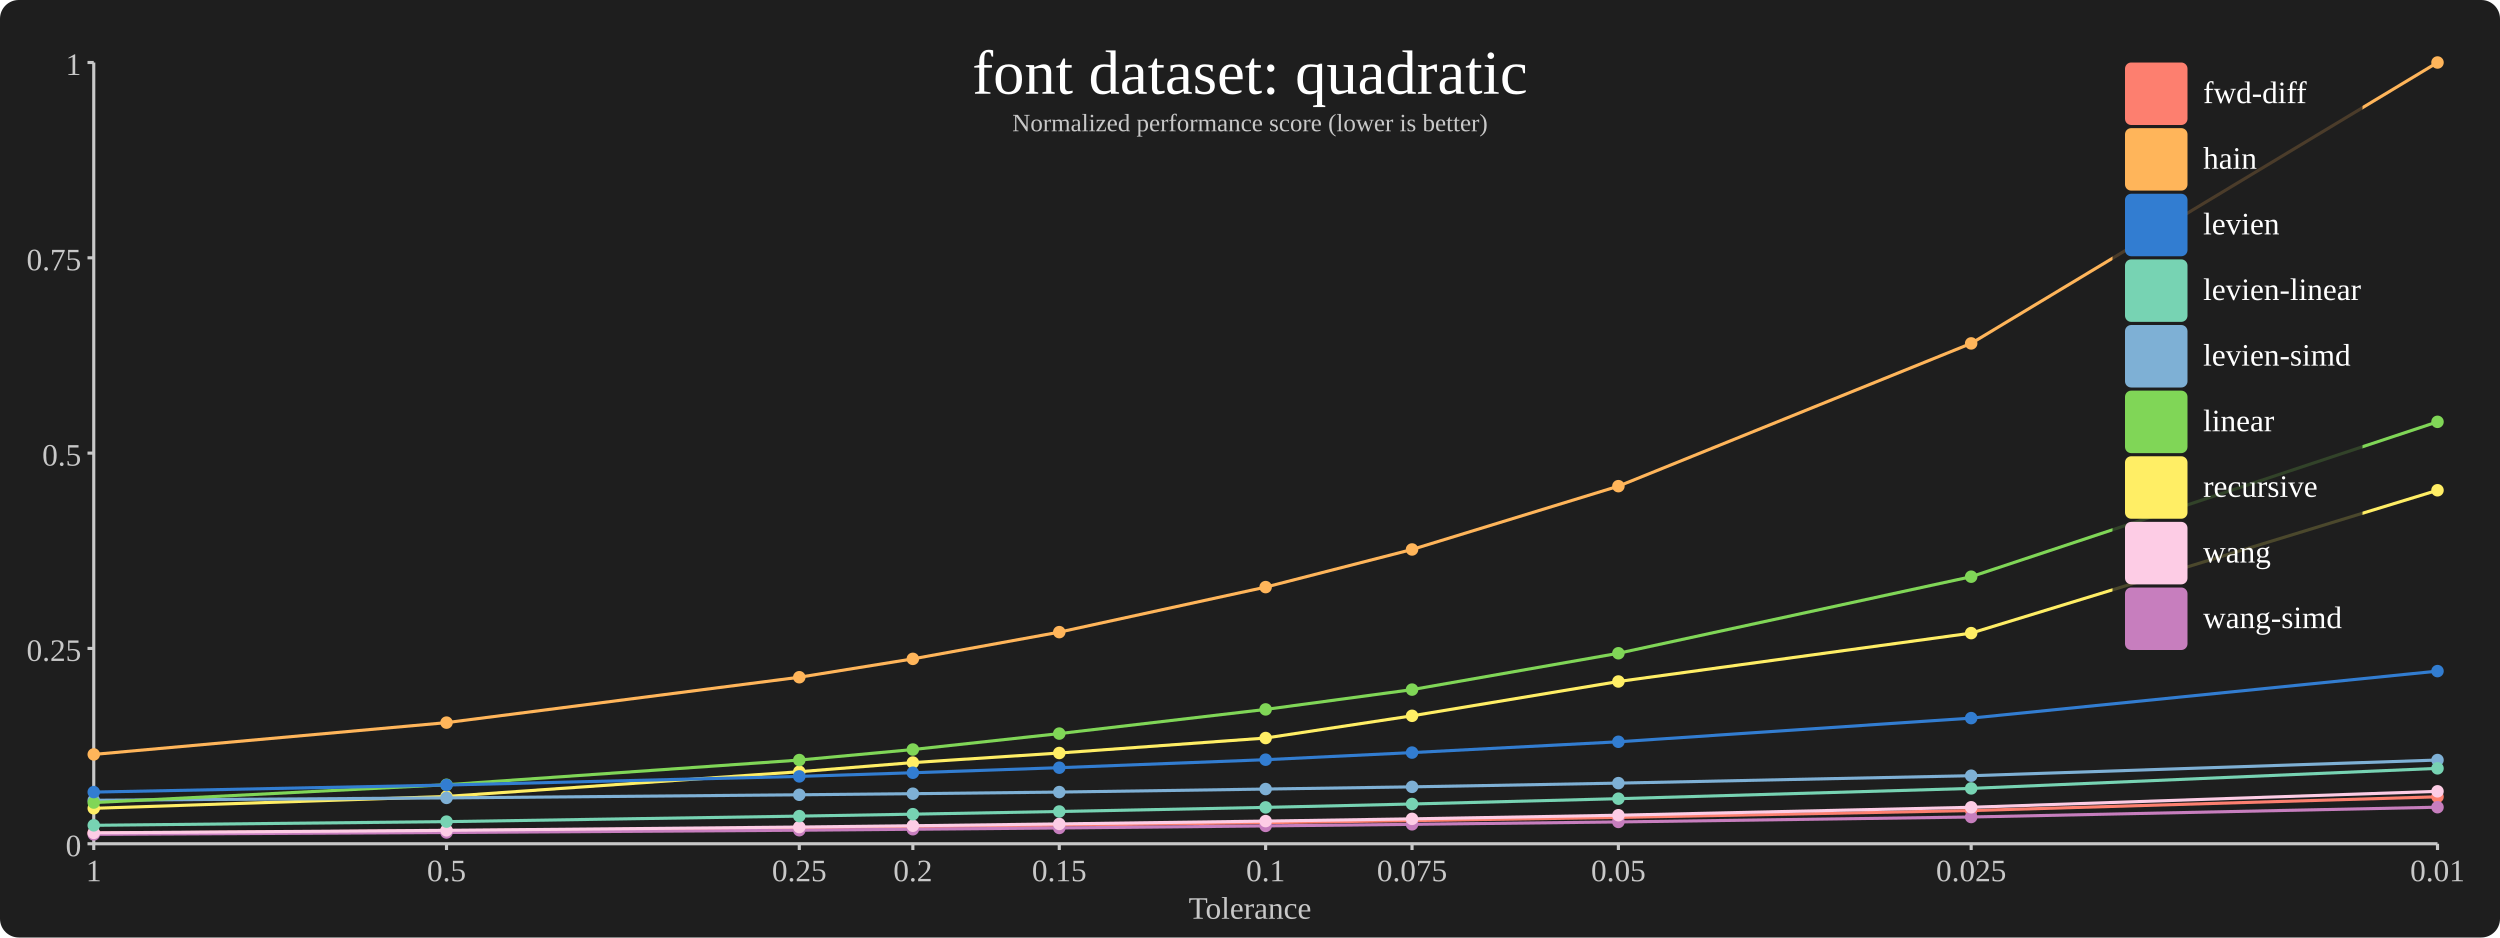
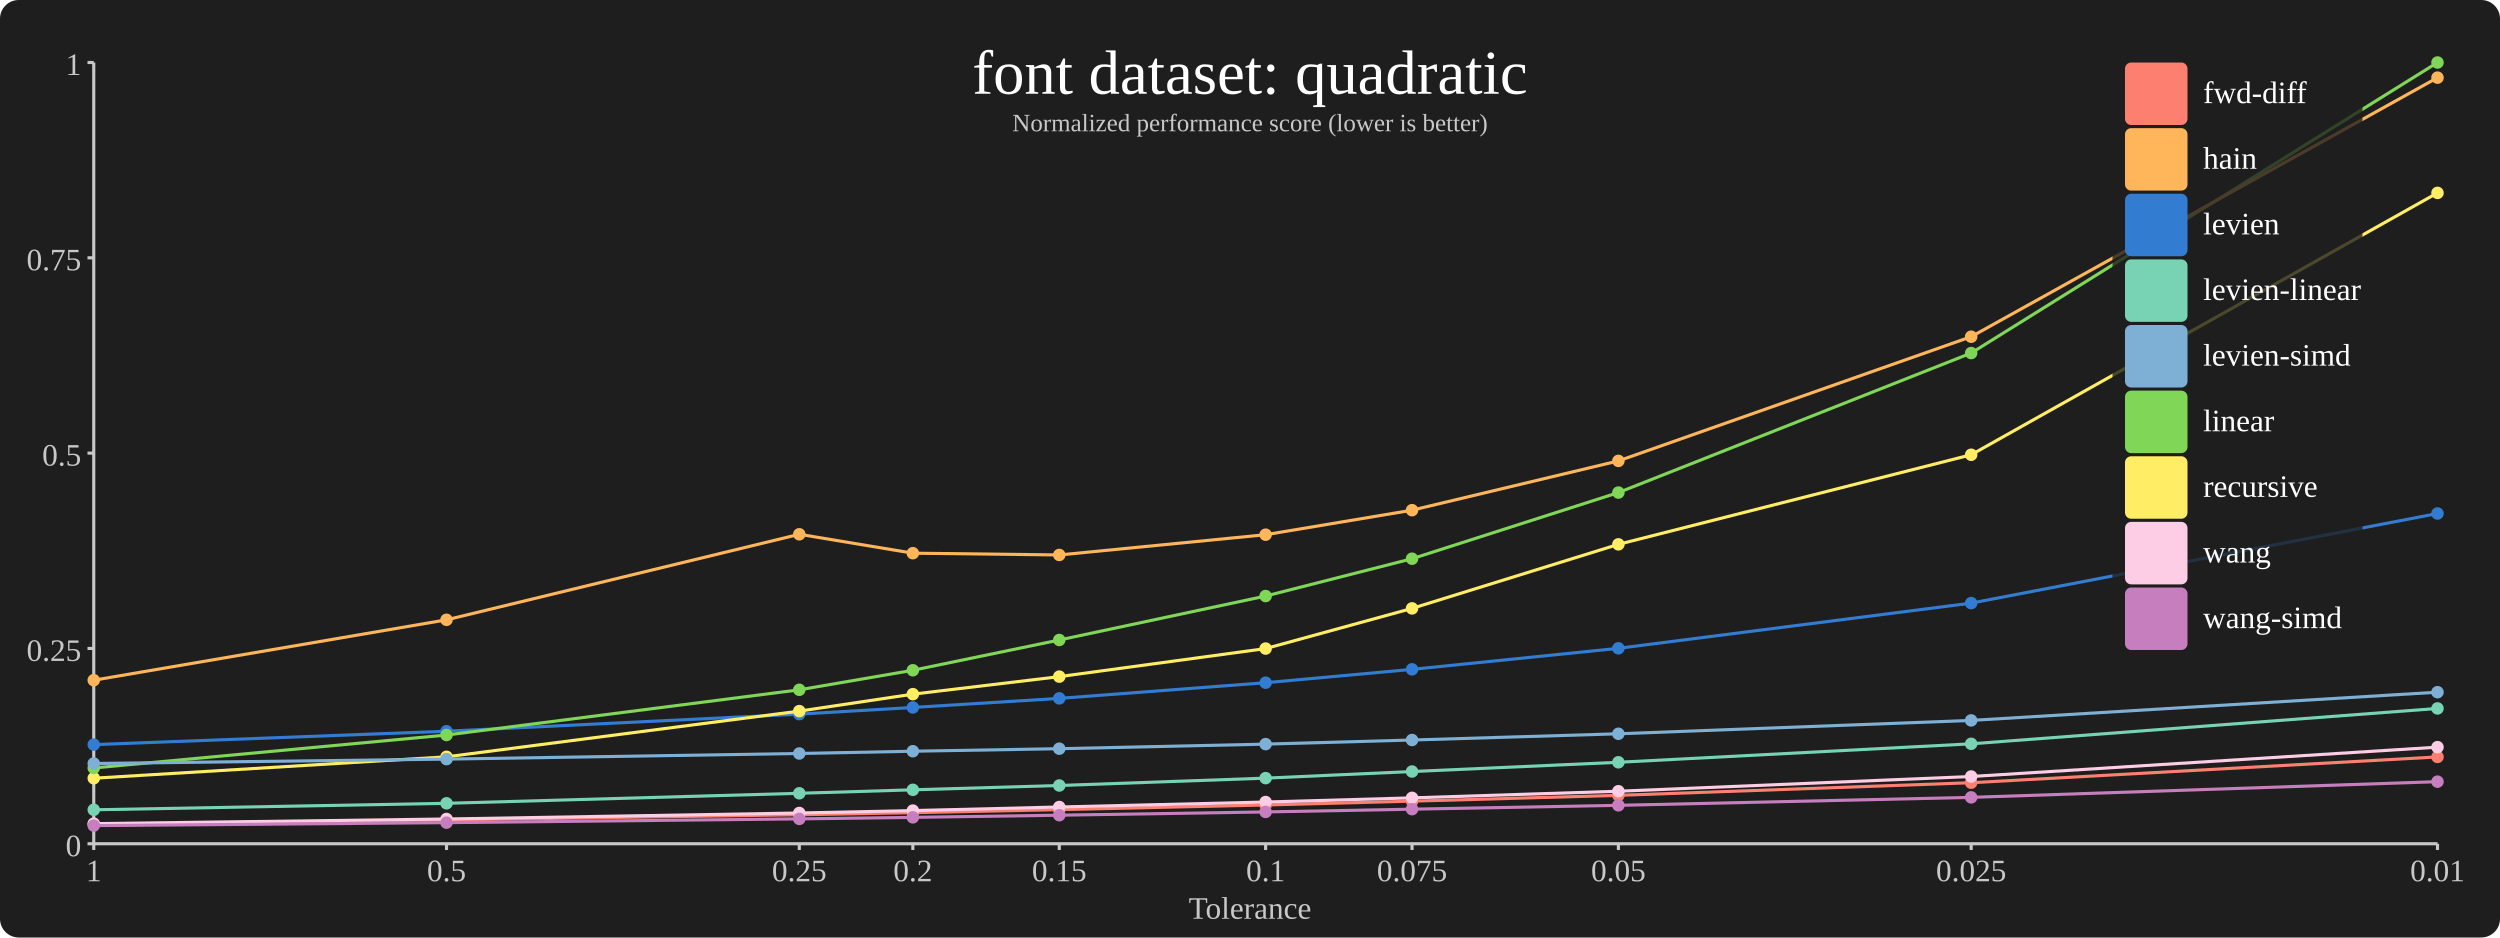
<svg xmlns="http://www.w3.org/2000/svg" viewBox="0 0 800 300">
  <rect x="0" y="0" width="800" height="300" ry="6" style="fill:rgb(30,30,30);stroke:none;fill-opacity:1;stroke-opacity:1;" />
  <path d="M 30 20 L 30 270" style="stroke:rgb(200,200,200);stroke-width:1" />
  <path d="M 30 270 L 780 270" style="stroke:rgb(200,200,200);stroke-width:1" />
  <path d="M 780 270 L 780 272" style="stroke:rgb(200,200,200);stroke-width:1" />
  <text x="780" y="282" style="font-size:10px;fill:rgb(200,200,200);text-anchor:middle;text-align:center;"> 0.01 </text>
  <path d="M 630.772 270 L 630.772 272" style="stroke:rgb(200,200,200);stroke-width:1" />
  <text x="630.772" y="282" style="font-size:10px;fill:rgb(200,200,200);text-anchor:middle;text-align:center;"> 0.025 </text>
  <path d="M 517.886 270 L 517.886 272" style="stroke:rgb(200,200,200);stroke-width:1" />
  <text x="517.886" y="282" style="font-size:10px;fill:rgb(200,200,200);text-anchor:middle;text-align:center;"> 0.05 </text>
  <path d="M 451.852 270 L 451.852 272" style="stroke:rgb(200,200,200);stroke-width:1" />
  <text x="451.852" y="282" style="font-size:10px;fill:rgb(200,200,200);text-anchor:middle;text-align:center;"> 0.075 </text>
  <path d="M 405 270 L 405 272" style="stroke:rgb(200,200,200);stroke-width:1" />
  <text x="405" y="282" style="font-size:10px;fill:rgb(200,200,200);text-anchor:middle;text-align:center;"> 0.1 </text>
  <path d="M 338.966 270 L 338.966 272" style="stroke:rgb(200,200,200);stroke-width:1" />
  <text x="338.966" y="282" style="font-size:10px;fill:rgb(200,200,200);text-anchor:middle;text-align:center;"> 0.15 </text>
  <path d="M 292.114 270 L 292.114 272" style="stroke:rgb(200,200,200);stroke-width:1" />
  <text x="292.114" y="282" style="font-size:10px;fill:rgb(200,200,200);text-anchor:middle;text-align:center;"> 0.2 </text>
  <path d="M 255.773 270 L 255.773 272" style="stroke:rgb(200,200,200);stroke-width:1" />
  <text x="255.773" y="282" style="font-size:10px;fill:rgb(200,200,200);text-anchor:middle;text-align:center;"> 0.25 </text>
  <path d="M 142.886 270 L 142.886 272" style="stroke:rgb(200,200,200);stroke-width:1" />
  <text x="142.886" y="282" style="font-size:10px;fill:rgb(200,200,200);text-anchor:middle;text-align:center;"> 0.5 </text>
  <path d="M 30 270 L 30 272" style="stroke:rgb(200,200,200);stroke-width:1" />
  <text x="30" y="282" style="font-size:10px;fill:rgb(200,200,200);text-anchor:middle;text-align:center;"> 1 </text>
  <path d="M 28 270 L 30 270" style="stroke:rgb(200,200,200);stroke-width:1" />
  <text x="26" y="274" style="font-size:10px;fill:rgb(200,200,200);text-anchor:end;text-align:right;"> 0 </text>
  <path d="M 28 207.5 L 30 207.5" style="stroke:rgb(200,200,200);stroke-width:1" />
  <text x="26" y="211.5" style="font-size:10px;fill:rgb(200,200,200);text-anchor:end;text-align:right;"> 0.25 </text>
  <path d="M 28 145 L 30 145" style="stroke:rgb(200,200,200);stroke-width:1" />
  <text x="26" y="149" style="font-size:10px;fill:rgb(200,200,200);text-anchor:end;text-align:right;"> 0.5 </text>
  <path d="M 28 82.5 L 30 82.5" style="stroke:rgb(200,200,200);stroke-width:1" />
  <text x="26" y="86.5" style="font-size:10px;fill:rgb(200,200,200);text-anchor:end;text-align:right;"> 0.75 </text>
  <path d="M 28 20 L 30 20" style="stroke:rgb(200,200,200);stroke-width:1" />
  <text x="26" y="24" style="font-size:10px;fill:rgb(200,200,200);text-anchor:end;text-align:right;"> 1 </text>
  <text x="400" y="294" style="font-size:10px;fill:rgb(200,200,200);text-anchor:middle;text-align:center;"> Tolerance </text>
-   <circle cx="780" cy="254.977" r="2" style="fill:rgb(253,127,111);stroke:none;fill-opacity:1;stroke-opacity:1;" />
-   <path d="M 780 254.977 L 630.772 259.377" style="stroke:rgb(253,127,111);stroke-width:1" />
-   <circle cx="630.772" cy="259.377" r="2" style="fill:rgb(253,127,111);stroke:none;fill-opacity:1;stroke-opacity:1;" />
-   <path d="M 630.772 259.377 L 517.886 261.572" style="stroke:rgb(253,127,111);stroke-width:1" />
-   <circle cx="517.886" cy="261.572" r="2" style="fill:rgb(253,127,111);stroke:none;fill-opacity:1;stroke-opacity:1;" />
-   <path d="M 517.886 261.572 L 451.852 262.59" style="stroke:rgb(253,127,111);stroke-width:1" />
-   <circle cx="451.852" cy="262.59" r="2" style="fill:rgb(253,127,111);stroke:none;fill-opacity:1;stroke-opacity:1;" />
-   <path d="M 451.852 262.59 L 405 263.24" style="stroke:rgb(253,127,111);stroke-width:1" />
-   <circle cx="405" cy="263.24" r="2" style="fill:rgb(253,127,111);stroke:none;fill-opacity:1;stroke-opacity:1;" />
-   <path d="M 405 263.24 L 338.966 264.072" style="stroke:rgb(253,127,111);stroke-width:1" />
-   <circle cx="338.966" cy="264.072" r="2" style="fill:rgb(253,127,111);stroke:none;fill-opacity:1;stroke-opacity:1;" />
-   <path d="M 338.966 264.072 L 292.114 264.565" style="stroke:rgb(253,127,111);stroke-width:1" />
-   <circle cx="292.114" cy="264.565" r="2" style="fill:rgb(253,127,111);stroke:none;fill-opacity:1;stroke-opacity:1;" />
-   <path d="M 292.114 264.565 L 255.773 264.933" style="stroke:rgb(253,127,111);stroke-width:1" />
-   <circle cx="255.773" cy="264.933" r="2" style="fill:rgb(253,127,111);stroke:none;fill-opacity:1;stroke-opacity:1;" />
-   <path d="M 255.773 264.933 L 142.886 265.853" style="stroke:rgb(253,127,111);stroke-width:1" />
-   <circle cx="142.886" cy="265.853" r="2" style="fill:rgb(253,127,111);stroke:none;fill-opacity:1;stroke-opacity:1;" />
-   <path d="M 142.886 265.853 L 30 266.59" style="stroke:rgb(253,127,111);stroke-width:1" />
-   <circle cx="30" cy="266.59" r="2" style="fill:rgb(253,127,111);stroke:none;fill-opacity:1;stroke-opacity:1;" />
-   <circle cx="780" cy="20" r="2" style="fill:rgb(255,181,90);stroke:none;fill-opacity:1;stroke-opacity:1;" />
-   <path d="M 780 20 L 630.772 109.888" style="stroke:rgb(255,181,90);stroke-width:1" />
-   <circle cx="630.772" cy="109.888" r="2" style="fill:rgb(255,181,90);stroke:none;fill-opacity:1;stroke-opacity:1;" />
-   <path d="M 630.772 109.888 L 517.886 155.573" style="stroke:rgb(255,181,90);stroke-width:1" />
-   <circle cx="517.886" cy="155.573" r="2" style="fill:rgb(255,181,90);stroke:none;fill-opacity:1;stroke-opacity:1;" />
-   <path d="M 517.886 155.573 L 451.852 175.83" style="stroke:rgb(255,181,90);stroke-width:1" />
-   <circle cx="451.852" cy="175.83" r="2" style="fill:rgb(255,181,90);stroke:none;fill-opacity:1;stroke-opacity:1;" />
-   <path d="M 451.852 175.83 L 405 187.873" style="stroke:rgb(255,181,90);stroke-width:1" />
-   <circle cx="405" cy="187.873" r="2" style="fill:rgb(255,181,90);stroke:none;fill-opacity:1;stroke-opacity:1;" />
-   <path d="M 405 187.873 L 338.966 202.282" style="stroke:rgb(255,181,90);stroke-width:1" />
-   <circle cx="338.966" cy="202.282" r="2" style="fill:rgb(255,181,90);stroke:none;fill-opacity:1;stroke-opacity:1;" />
-   <path d="M 338.966 202.282 L 292.114 210.835" style="stroke:rgb(255,181,90);stroke-width:1" />
-   <circle cx="292.114" cy="210.835" r="2" style="fill:rgb(255,181,90);stroke:none;fill-opacity:1;stroke-opacity:1;" />
-   <path d="M 292.114 210.835 L 255.773 216.713" style="stroke:rgb(255,181,90);stroke-width:1" />
-   <circle cx="255.773" cy="216.713" r="2" style="fill:rgb(255,181,90);stroke:none;fill-opacity:1;stroke-opacity:1;" />
-   <path d="M 255.773 216.713 L 142.886 231.24" style="stroke:rgb(255,181,90);stroke-width:1" />
-   <circle cx="142.886" cy="231.24" r="2" style="fill:rgb(255,181,90);stroke:none;fill-opacity:1;stroke-opacity:1;" />
-   <path d="M 142.886 231.24 L 30 241.415" style="stroke:rgb(255,181,90);stroke-width:1" />
-   <circle cx="30" cy="241.415" r="2" style="fill:rgb(255,181,90);stroke:none;fill-opacity:1;stroke-opacity:1;" />
-   <circle cx="780" cy="156.885" r="2" style="fill:rgb(255,238,101);stroke:none;fill-opacity:1;stroke-opacity:1;" />
-   <path d="M 780 156.885 L 630.772 202.597" style="stroke:rgb(255,238,101);stroke-width:1" />
-   <circle cx="630.772" cy="202.597" r="2" style="fill:rgb(255,238,101);stroke:none;fill-opacity:1;stroke-opacity:1;" />
-   <path d="M 630.772 202.597 L 517.886 218.077" style="stroke:rgb(255,238,101);stroke-width:1" />
-   <circle cx="517.886" cy="218.077" r="2" style="fill:rgb(255,238,101);stroke:none;fill-opacity:1;stroke-opacity:1;" />
-   <path d="M 517.886 218.077 L 451.852 229.062" style="stroke:rgb(255,238,101);stroke-width:1" />
-   <circle cx="451.852" cy="229.062" r="2" style="fill:rgb(255,238,101);stroke:none;fill-opacity:1;stroke-opacity:1;" />
-   <path d="M 451.852 229.062 L 405 236.167" style="stroke:rgb(255,238,101);stroke-width:1" />
-   <circle cx="405" cy="236.167" r="2" style="fill:rgb(255,238,101);stroke:none;fill-opacity:1;stroke-opacity:1;" />
-   <path d="M 405 236.167 L 338.966 240.963" style="stroke:rgb(255,238,101);stroke-width:1" />
-   <circle cx="338.966" cy="240.963" r="2" style="fill:rgb(255,238,101);stroke:none;fill-opacity:1;stroke-opacity:1;" />
-   <path d="M 338.966 240.963 L 292.114 244.022" style="stroke:rgb(255,238,101);stroke-width:1" />
-   <circle cx="292.114" cy="244.022" r="2" style="fill:rgb(255,238,101);stroke:none;fill-opacity:1;stroke-opacity:1;" />
-   <path d="M 292.114 244.022 L 255.773 246.95" style="stroke:rgb(255,238,101);stroke-width:1" />
-   <circle cx="255.773" cy="246.95" r="2" style="fill:rgb(255,238,101);stroke:none;fill-opacity:1;stroke-opacity:1;" />
-   <path d="M 255.773 246.95 L 142.886 254.86" style="stroke:rgb(255,238,101);stroke-width:1" />
-   <circle cx="142.886" cy="254.86" r="2" style="fill:rgb(255,238,101);stroke:none;fill-opacity:1;stroke-opacity:1;" />
-   <path d="M 142.886 254.86 L 30 258.66" style="stroke:rgb(255,238,101);stroke-width:1" />
-   <circle cx="30" cy="258.66" r="2" style="fill:rgb(255,238,101);stroke:none;fill-opacity:1;stroke-opacity:1;" />
-   <circle cx="780" cy="258.305" r="2" style="fill:rgb(199,126,190);stroke:none;fill-opacity:1;stroke-opacity:1;" />
-   <path d="M 780 258.305 L 630.772 261.44" style="stroke:rgb(199,126,190);stroke-width:1" />
-   <circle cx="630.772" cy="261.44" r="2" style="fill:rgb(199,126,190);stroke:none;fill-opacity:1;stroke-opacity:1;" />
-   <path d="M 630.772 261.44 L 517.886 263.02" style="stroke:rgb(199,126,190);stroke-width:1" />
-   <circle cx="517.886" cy="263.02" r="2" style="fill:rgb(199,126,190);stroke:none;fill-opacity:1;stroke-opacity:1;" />
-   <path d="M 517.886 263.02 L 451.852 263.785" style="stroke:rgb(199,126,190);stroke-width:1" />
-   <circle cx="451.852" cy="263.785" r="2" style="fill:rgb(199,126,190);stroke:none;fill-opacity:1;stroke-opacity:1;" />
-   <path d="M 451.852 263.785 L 405 264.29" style="stroke:rgb(199,126,190);stroke-width:1" />
-   <circle cx="405" cy="264.29" r="2" style="fill:rgb(199,126,190);stroke:none;fill-opacity:1;stroke-opacity:1;" />
-   <path d="M 405 264.29 L 338.966 264.947" style="stroke:rgb(199,126,190);stroke-width:1" />
-   <circle cx="338.966" cy="264.947" r="2" style="fill:rgb(199,126,190);stroke:none;fill-opacity:1;stroke-opacity:1;" />
-   <path d="M 338.966 264.947 L 292.114 265.36" style="stroke:rgb(199,126,190);stroke-width:1" />
-   <circle cx="292.114" cy="265.36" r="2" style="fill:rgb(199,126,190);stroke:none;fill-opacity:1;stroke-opacity:1;" />
-   <path d="M 292.114 265.36 L 255.773 265.673" style="stroke:rgb(199,126,190);stroke-width:1" />
-   <circle cx="255.773" cy="265.673" r="2" style="fill:rgb(199,126,190);stroke:none;fill-opacity:1;stroke-opacity:1;" />
-   <path d="M 255.773 265.673 L 142.886 266.4" style="stroke:rgb(199,126,190);stroke-width:1" />
-   <circle cx="142.886" cy="266.4" r="2" style="fill:rgb(199,126,190);stroke:none;fill-opacity:1;stroke-opacity:1;" />
-   <path d="M 142.886 266.4 L 30 266.995" style="stroke:rgb(199,126,190);stroke-width:1" />
-   <circle cx="30" cy="266.995" r="2" style="fill:rgb(199,126,190);stroke:none;fill-opacity:1;stroke-opacity:1;" />
-   <circle cx="780" cy="243.213" r="2" style="fill:rgb(126,176,213);stroke:none;fill-opacity:1;stroke-opacity:1;" />
-   <path d="M 780 243.213 L 630.772 248.225" style="stroke:rgb(126,176,213);stroke-width:1" />
-   <circle cx="630.772" cy="248.225" r="2" style="fill:rgb(126,176,213);stroke:none;fill-opacity:1;stroke-opacity:1;" />
-   <path d="M 630.772 248.225 L 517.886 250.6" style="stroke:rgb(126,176,213);stroke-width:1" />
-   <circle cx="517.886" cy="250.6" r="2" style="fill:rgb(126,176,213);stroke:none;fill-opacity:1;stroke-opacity:1;" />
-   <path d="M 517.886 250.6 L 451.852 251.795" style="stroke:rgb(126,176,213);stroke-width:1" />
-   <circle cx="451.852" cy="251.795" r="2" style="fill:rgb(126,176,213);stroke:none;fill-opacity:1;stroke-opacity:1;" />
-   <path d="M 451.852 251.795 L 405 252.498" style="stroke:rgb(126,176,213);stroke-width:1" />
-   <circle cx="405" cy="252.498" r="2" style="fill:rgb(126,176,213);stroke:none;fill-opacity:1;stroke-opacity:1;" />
-   <path d="M 405 252.498 L 338.966 253.463" style="stroke:rgb(126,176,213);stroke-width:1" />
-   <circle cx="338.966" cy="253.463" r="2" style="fill:rgb(126,176,213);stroke:none;fill-opacity:1;stroke-opacity:1;" />
-   <path d="M 338.966 253.463 L 292.114 253.98" style="stroke:rgb(126,176,213);stroke-width:1" />
-   <circle cx="292.114" cy="253.98" r="2" style="fill:rgb(126,176,213);stroke:none;fill-opacity:1;stroke-opacity:1;" />
-   <path d="M 292.114 253.98 L 255.773 254.333" style="stroke:rgb(126,176,213);stroke-width:1" />
-   <circle cx="255.773" cy="254.333" r="2" style="fill:rgb(126,176,213);stroke:none;fill-opacity:1;stroke-opacity:1;" />
-   <path d="M 255.773 254.333 L 142.886 255.325" style="stroke:rgb(126,176,213);stroke-width:1" />
-   <circle cx="142.886" cy="255.325" r="2" style="fill:rgb(126,176,213);stroke:none;fill-opacity:1;stroke-opacity:1;" />
-   <path d="M 142.886 255.325 L 30 256.087" style="stroke:rgb(126,176,213);stroke-width:1" />
-   <circle cx="30" cy="256.087" r="2" style="fill:rgb(126,176,213);stroke:none;fill-opacity:1;stroke-opacity:1;" />
-   <circle cx="780" cy="134.988" r="2" style="fill:rgb(128,214,87);stroke:none;fill-opacity:1;stroke-opacity:1;" />
-   <path d="M 780 134.988 L 630.772 184.543" style="stroke:rgb(128,214,87);stroke-width:1" />
-   <circle cx="630.772" cy="184.543" r="2" style="fill:rgb(128,214,87);stroke:none;fill-opacity:1;stroke-opacity:1;" />
-   <path d="M 630.772 184.543 L 517.886 209.045" style="stroke:rgb(128,214,87);stroke-width:1" />
-   <circle cx="517.886" cy="209.045" r="2" style="fill:rgb(128,214,87);stroke:none;fill-opacity:1;stroke-opacity:1;" />
-   <path d="M 517.886 209.045 L 451.852 220.675" style="stroke:rgb(128,214,87);stroke-width:1" />
-   <circle cx="451.852" cy="220.675" r="2" style="fill:rgb(128,214,87);stroke:none;fill-opacity:1;stroke-opacity:1;" />
-   <path d="M 451.852 220.675 L 405 227.01" style="stroke:rgb(128,214,87);stroke-width:1" />
-   <circle cx="405" cy="227.01" r="2" style="fill:rgb(128,214,87);stroke:none;fill-opacity:1;stroke-opacity:1;" />
-   <path d="M 405 227.01 L 338.966 234.748" style="stroke:rgb(128,214,87);stroke-width:1" />
-   <circle cx="338.966" cy="234.748" r="2" style="fill:rgb(128,214,87);stroke:none;fill-opacity:1;stroke-opacity:1;" />
-   <path d="M 338.966 234.748 L 292.114 239.847" style="stroke:rgb(128,214,87);stroke-width:1" />
-   <circle cx="292.114" cy="239.847" r="2" style="fill:rgb(128,214,87);stroke:none;fill-opacity:1;stroke-opacity:1;" />
-   <path d="M 292.114 239.847 L 255.773 243.215" style="stroke:rgb(128,214,87);stroke-width:1" />
-   <circle cx="255.773" cy="243.215" r="2" style="fill:rgb(128,214,87);stroke:none;fill-opacity:1;stroke-opacity:1;" />
-   <path d="M 255.773 243.215 L 142.886 251.12" style="stroke:rgb(128,214,87);stroke-width:1" />
-   <circle cx="142.886" cy="251.12" r="2" style="fill:rgb(128,214,87);stroke:none;fill-opacity:1;stroke-opacity:1;" />
-   <path d="M 142.886 251.12 L 30 256.82" style="stroke:rgb(128,214,87);stroke-width:1" />
-   <circle cx="30" cy="256.82" r="2" style="fill:rgb(128,214,87);stroke:none;fill-opacity:1;stroke-opacity:1;" />
-   <circle cx="780" cy="214.755" r="2" style="fill:rgb(50,125,209);stroke:none;fill-opacity:1;stroke-opacity:1;" />
-   <path d="M 780 214.755 L 630.772 229.795" style="stroke:rgb(50,125,209);stroke-width:1" />
-   <circle cx="630.772" cy="229.795" r="2" style="fill:rgb(50,125,209);stroke:none;fill-opacity:1;stroke-opacity:1;" />
-   <path d="M 630.772 229.795 L 517.886 237.37" style="stroke:rgb(50,125,209);stroke-width:1" />
-   <circle cx="517.886" cy="237.37" r="2" style="fill:rgb(50,125,209);stroke:none;fill-opacity:1;stroke-opacity:1;" />
-   <path d="M 517.886 237.37 L 451.852 240.827" style="stroke:rgb(50,125,209);stroke-width:1" />
-   <circle cx="451.852" cy="240.827" r="2" style="fill:rgb(50,125,209);stroke:none;fill-opacity:1;stroke-opacity:1;" />
-   <path d="M 451.852 240.827 L 405 243.1" style="stroke:rgb(50,125,209);stroke-width:1" />
-   <circle cx="405" cy="243.1" r="2" style="fill:rgb(50,125,209);stroke:none;fill-opacity:1;stroke-opacity:1;" />
-   <path d="M 405 243.1 L 338.966 245.66" style="stroke:rgb(50,125,209);stroke-width:1" />
-   <circle cx="338.966" cy="245.66" r="2" style="fill:rgb(50,125,209);stroke:none;fill-opacity:1;stroke-opacity:1;" />
-   <path d="M 338.966 245.66 L 292.114 247.28" style="stroke:rgb(50,125,209);stroke-width:1" />
-   <circle cx="292.114" cy="247.28" r="2" style="fill:rgb(50,125,209);stroke:none;fill-opacity:1;stroke-opacity:1;" />
-   <path d="M 292.114 247.28 L 255.773 248.445" style="stroke:rgb(50,125,209);stroke-width:1" />
-   <circle cx="255.773" cy="248.445" r="2" style="fill:rgb(50,125,209);stroke:none;fill-opacity:1;stroke-opacity:1;" />
-   <path d="M 255.773 248.445 L 142.886 251.213" style="stroke:rgb(50,125,209);stroke-width:1" />
-   <circle cx="142.886" cy="251.213" r="2" style="fill:rgb(50,125,209);stroke:none;fill-opacity:1;stroke-opacity:1;" />
-   <path d="M 142.886 251.213 L 30 253.468" style="stroke:rgb(50,125,209);stroke-width:1" />
-   <circle cx="30" cy="253.468" r="2" style="fill:rgb(50,125,209);stroke:none;fill-opacity:1;stroke-opacity:1;" />
-   <circle cx="780" cy="253.225" r="2" style="fill:rgb(253,204,229);stroke:none;fill-opacity:1;stroke-opacity:1;" />
-   <path d="M 780 253.225 L 630.772 258.33" style="stroke:rgb(253,204,229);stroke-width:1" />
-   <circle cx="630.772" cy="258.33" r="2" style="fill:rgb(253,204,229);stroke:none;fill-opacity:1;stroke-opacity:1;" />
-   <path d="M 630.772 258.33 L 517.886 260.87" style="stroke:rgb(253,204,229);stroke-width:1" />
-   <circle cx="517.886" cy="260.87" r="2" style="fill:rgb(253,204,229);stroke:none;fill-opacity:1;stroke-opacity:1;" />
-   <path d="M 517.886 260.87 L 451.852 262.035" style="stroke:rgb(253,204,229);stroke-width:1" />
-   <circle cx="451.852" cy="262.035" r="2" style="fill:rgb(253,204,229);stroke:none;fill-opacity:1;stroke-opacity:1;" />
-   <path d="M 451.852 262.035 L 405 262.75" style="stroke:rgb(253,204,229);stroke-width:1" />
-   <circle cx="405" cy="262.75" r="2" style="fill:rgb(253,204,229);stroke:none;fill-opacity:1;stroke-opacity:1;" />
-   <path d="M 405 262.75 L 338.966 263.655" style="stroke:rgb(253,204,229);stroke-width:1" />
-   <circle cx="338.966" cy="263.655" r="2" style="fill:rgb(253,204,229);stroke:none;fill-opacity:1;stroke-opacity:1;" />
-   <path d="M 338.966 263.655 L 292.114 264.238" style="stroke:rgb(253,204,229);stroke-width:1" />
-   <circle cx="292.114" cy="264.238" r="2" style="fill:rgb(253,204,229);stroke:none;fill-opacity:1;stroke-opacity:1;" />
-   <path d="M 292.114 264.238 L 255.773 264.655" style="stroke:rgb(253,204,229);stroke-width:1" />
-   <circle cx="255.773" cy="264.655" r="2" style="fill:rgb(253,204,229);stroke:none;fill-opacity:1;stroke-opacity:1;" />
-   <path d="M 255.773 264.655 L 142.886 265.707" style="stroke:rgb(253,204,229);stroke-width:1" />
-   <circle cx="142.886" cy="265.707" r="2" style="fill:rgb(253,204,229);stroke:none;fill-opacity:1;stroke-opacity:1;" />
-   <path d="M 142.886 265.707 L 30 266.512" style="stroke:rgb(253,204,229);stroke-width:1" />
-   <circle cx="30" cy="266.512" r="2" style="fill:rgb(253,204,229);stroke:none;fill-opacity:1;stroke-opacity:1;" />
-   <circle cx="780" cy="245.87" r="2" style="fill:rgb(119,211,179);stroke:none;fill-opacity:1;stroke-opacity:1;" />
-   <path d="M 780 245.87 L 630.772 252.29" style="stroke:rgb(119,211,179);stroke-width:1" />
-   <circle cx="630.772" cy="252.29" r="2" style="fill:rgb(119,211,179);stroke:none;fill-opacity:1;stroke-opacity:1;" />
-   <path d="M 630.772 252.29 L 517.886 255.577" style="stroke:rgb(119,211,179);stroke-width:1" />
-   <circle cx="517.886" cy="255.577" r="2" style="fill:rgb(119,211,179);stroke:none;fill-opacity:1;stroke-opacity:1;" />
-   <path d="M 517.886 255.577 L 451.852 257.277" style="stroke:rgb(119,211,179);stroke-width:1" />
-   <circle cx="451.852" cy="257.277" r="2" style="fill:rgb(119,211,179);stroke:none;fill-opacity:1;stroke-opacity:1;" />
-   <path d="M 451.852 257.277 L 405 258.363" style="stroke:rgb(119,211,179);stroke-width:1" />
-   <circle cx="405" cy="258.363" r="2" style="fill:rgb(119,211,179);stroke:none;fill-opacity:1;stroke-opacity:1;" />
-   <path d="M 405 258.363 L 338.966 259.678" style="stroke:rgb(119,211,179);stroke-width:1" />
-   <circle cx="338.966" cy="259.678" r="2" style="fill:rgb(119,211,179);stroke:none;fill-opacity:1;stroke-opacity:1;" />
-   <path d="M 338.966 259.678 L 292.114 260.533" style="stroke:rgb(119,211,179);stroke-width:1" />
-   <circle cx="292.114" cy="260.533" r="2" style="fill:rgb(119,211,179);stroke:none;fill-opacity:1;stroke-opacity:1;" />
-   <path d="M 292.114 260.533 L 255.773 261.155" style="stroke:rgb(119,211,179);stroke-width:1" />
-   <circle cx="255.773" cy="261.155" r="2" style="fill:rgb(119,211,179);stroke:none;fill-opacity:1;stroke-opacity:1;" />
-   <path d="M 255.773 261.155 L 142.886 262.923" style="stroke:rgb(119,211,179);stroke-width:1" />
-   <circle cx="142.886" cy="262.923" r="2" style="fill:rgb(119,211,179);stroke:none;fill-opacity:1;stroke-opacity:1;" />
-   <path d="M 142.886 262.923 L 30 264.1" style="stroke:rgb(119,211,179);stroke-width:1" />
-   <circle cx="30" cy="264.1" r="2" style="fill:rgb(119,211,179);stroke:none;fill-opacity:1;stroke-opacity:1;" />
+   <circle cx="780" cy="164.323" r="2" style="fill:rgb(50,125,209);stroke:none;fill-opacity:1;stroke-opacity:1;" />
+   <path d="M 780 164.323 L 630.772 192.998" style="stroke:rgb(50,125,209);stroke-width:1" />
+   <circle cx="630.772" cy="192.998" r="2" style="fill:rgb(50,125,209);stroke:none;fill-opacity:1;stroke-opacity:1;" />
+   <path d="M 630.772 192.998 L 517.886 207.458" style="stroke:rgb(50,125,209);stroke-width:1" />
+   <circle cx="517.886" cy="207.458" r="2" style="fill:rgb(50,125,209);stroke:none;fill-opacity:1;stroke-opacity:1;" />
+   <path d="M 517.886 207.458 L 451.852 214.192" style="stroke:rgb(50,125,209);stroke-width:1" />
+   <circle cx="451.852" cy="214.192" r="2" style="fill:rgb(50,125,209);stroke:none;fill-opacity:1;stroke-opacity:1;" />
+   <path d="M 451.852 214.192 L 405 218.465" style="stroke:rgb(50,125,209);stroke-width:1" />
+   <circle cx="405" cy="218.465" r="2" style="fill:rgb(50,125,209);stroke:none;fill-opacity:1;stroke-opacity:1;" />
+   <path d="M 405 218.465 L 338.966 223.48" style="stroke:rgb(50,125,209);stroke-width:1" />
+   <circle cx="338.966" cy="223.48" r="2" style="fill:rgb(50,125,209);stroke:none;fill-opacity:1;stroke-opacity:1;" />
+   <path d="M 338.966 223.48 L 292.114 226.385" style="stroke:rgb(50,125,209);stroke-width:1" />
+   <circle cx="292.114" cy="226.385" r="2" style="fill:rgb(50,125,209);stroke:none;fill-opacity:1;stroke-opacity:1;" />
+   <path d="M 292.114 226.385 L 255.773 228.518" style="stroke:rgb(50,125,209);stroke-width:1" />
+   <circle cx="255.773" cy="228.518" r="2" style="fill:rgb(50,125,209);stroke:none;fill-opacity:1;stroke-opacity:1;" />
+   <path d="M 255.773 228.518 L 142.886 233.99" style="stroke:rgb(50,125,209);stroke-width:1" />
+   <circle cx="142.886" cy="233.99" r="2" style="fill:rgb(50,125,209);stroke:none;fill-opacity:1;stroke-opacity:1;" />
+   <path d="M 142.886 233.99 L 30 238.278" style="stroke:rgb(50,125,209);stroke-width:1" />
+   <circle cx="30" cy="238.278" r="2" style="fill:rgb(50,125,209);stroke:none;fill-opacity:1;stroke-opacity:1;" />
+   <circle cx="780" cy="61.725" r="2" style="fill:rgb(255,238,101);stroke:none;fill-opacity:1;stroke-opacity:1;" />
+   <path d="M 780 61.725 L 630.772 145.525" style="stroke:rgb(255,238,101);stroke-width:1" />
+   <circle cx="630.772" cy="145.525" r="2" style="fill:rgb(255,238,101);stroke:none;fill-opacity:1;stroke-opacity:1;" />
+   <path d="M 630.772 145.525 L 517.886 174.19" style="stroke:rgb(255,238,101);stroke-width:1" />
+   <circle cx="517.886" cy="174.19" r="2" style="fill:rgb(255,238,101);stroke:none;fill-opacity:1;stroke-opacity:1;" />
+   <path d="M 517.886 174.19 L 451.852 194.685" style="stroke:rgb(255,238,101);stroke-width:1" />
+   <circle cx="451.852" cy="194.685" r="2" style="fill:rgb(255,238,101);stroke:none;fill-opacity:1;stroke-opacity:1;" />
+   <path d="M 451.852 194.685 L 405 207.542" style="stroke:rgb(255,238,101);stroke-width:1" />
+   <circle cx="405" cy="207.542" r="2" style="fill:rgb(255,238,101);stroke:none;fill-opacity:1;stroke-opacity:1;" />
+   <path d="M 405 207.542 L 338.966 216.52" style="stroke:rgb(255,238,101);stroke-width:1" />
+   <circle cx="338.966" cy="216.52" r="2" style="fill:rgb(255,238,101);stroke:none;fill-opacity:1;stroke-opacity:1;" />
+   <path d="M 338.966 216.52 L 292.114 222.127" style="stroke:rgb(255,238,101);stroke-width:1" />
+   <circle cx="292.114" cy="222.127" r="2" style="fill:rgb(255,238,101);stroke:none;fill-opacity:1;stroke-opacity:1;" />
+   <path d="M 292.114 222.127 L 255.773 227.555" style="stroke:rgb(255,238,101);stroke-width:1" />
+   <circle cx="255.773" cy="227.555" r="2" style="fill:rgb(255,238,101);stroke:none;fill-opacity:1;stroke-opacity:1;" />
+   <path d="M 255.773 227.555 L 142.886 242.18" style="stroke:rgb(255,238,101);stroke-width:1" />
+   <circle cx="142.886" cy="242.18" r="2" style="fill:rgb(255,238,101);stroke:none;fill-opacity:1;stroke-opacity:1;" />
+   <path d="M 142.886 242.18 L 30 249.03" style="stroke:rgb(255,238,101);stroke-width:1" />
+   <circle cx="30" cy="249.03" r="2" style="fill:rgb(255,238,101);stroke:none;fill-opacity:1;stroke-opacity:1;" />
+   <circle cx="780" cy="20" r="2" style="fill:rgb(128,214,87);stroke:none;fill-opacity:1;stroke-opacity:1;" />
+   <path d="M 780 20 L 630.772 112.98" style="stroke:rgb(128,214,87);stroke-width:1" />
+   <circle cx="630.772" cy="112.98" r="2" style="fill:rgb(128,214,87);stroke:none;fill-opacity:1;stroke-opacity:1;" />
+   <path d="M 630.772 112.98 L 517.886 157.62" style="stroke:rgb(128,214,87);stroke-width:1" />
+   <circle cx="517.886" cy="157.62" r="2" style="fill:rgb(128,214,87);stroke:none;fill-opacity:1;stroke-opacity:1;" />
+   <path d="M 517.886 157.62 L 451.852 178.79" style="stroke:rgb(128,214,87);stroke-width:1" />
+   <circle cx="451.852" cy="178.79" r="2" style="fill:rgb(128,214,87);stroke:none;fill-opacity:1;stroke-opacity:1;" />
+   <path d="M 451.852 178.79 L 405 190.732" style="stroke:rgb(128,214,87);stroke-width:1" />
+   <circle cx="405" cy="190.732" r="2" style="fill:rgb(128,214,87);stroke:none;fill-opacity:1;stroke-opacity:1;" />
+   <path d="M 405 190.732 L 338.966 204.798" style="stroke:rgb(128,214,87);stroke-width:1" />
+   <circle cx="338.966" cy="204.798" r="2" style="fill:rgb(128,214,87);stroke:none;fill-opacity:1;stroke-opacity:1;" />
+   <path d="M 338.966 204.798 L 292.114 214.485" style="stroke:rgb(128,214,87);stroke-width:1" />
+   <circle cx="292.114" cy="214.485" r="2" style="fill:rgb(128,214,87);stroke:none;fill-opacity:1;stroke-opacity:1;" />
+   <path d="M 292.114 214.485 L 255.773 220.735" style="stroke:rgb(128,214,87);stroke-width:1" />
+   <circle cx="255.773" cy="220.735" r="2" style="fill:rgb(128,214,87);stroke:none;fill-opacity:1;stroke-opacity:1;" />
+   <path d="M 255.773 220.735 L 142.886 235.208" style="stroke:rgb(128,214,87);stroke-width:1" />
+   <circle cx="142.886" cy="235.208" r="2" style="fill:rgb(128,214,87);stroke:none;fill-opacity:1;stroke-opacity:1;" />
+   <path d="M 142.886 235.208 L 30 245.743" style="stroke:rgb(128,214,87);stroke-width:1" />
+   <circle cx="30" cy="245.743" r="2" style="fill:rgb(128,214,87);stroke:none;fill-opacity:1;stroke-opacity:1;" />
+   <circle cx="780" cy="24.848" r="2" style="fill:rgb(255,181,90);stroke:none;fill-opacity:1;stroke-opacity:1;" />
+   <path d="M 780 24.848 L 630.772 107.745" style="stroke:rgb(255,181,90);stroke-width:1" />
+   <circle cx="630.772" cy="107.745" r="2" style="fill:rgb(255,181,90);stroke:none;fill-opacity:1;stroke-opacity:1;" />
+   <path d="M 630.772 107.745 L 517.886 147.488" style="stroke:rgb(255,181,90);stroke-width:1" />
+   <circle cx="517.886" cy="147.488" r="2" style="fill:rgb(255,181,90);stroke:none;fill-opacity:1;stroke-opacity:1;" />
+   <path d="M 517.886 147.488 L 451.852 163.257" style="stroke:rgb(255,181,90);stroke-width:1" />
+   <circle cx="451.852" cy="163.257" r="2" style="fill:rgb(255,181,90);stroke:none;fill-opacity:1;stroke-opacity:1;" />
+   <path d="M 451.852 163.257 L 405 171.1" style="stroke:rgb(255,181,90);stroke-width:1" />
+   <circle cx="405" cy="171.1" r="2" style="fill:rgb(255,181,90);stroke:none;fill-opacity:1;stroke-opacity:1;" />
+   <path d="M 405 171.1 L 338.966 177.585" style="stroke:rgb(255,181,90);stroke-width:1" />
+   <circle cx="338.966" cy="177.585" r="2" style="fill:rgb(255,181,90);stroke:none;fill-opacity:1;stroke-opacity:1;" />
+   <path d="M 338.966 177.585 L 292.114 177.02" style="stroke:rgb(255,181,90);stroke-width:1" />
+   <circle cx="292.114" cy="177.02" r="2" style="fill:rgb(255,181,90);stroke:none;fill-opacity:1;stroke-opacity:1;" />
+   <path d="M 292.114 177.02 L 255.773 170.972" style="stroke:rgb(255,181,90);stroke-width:1" />
+   <circle cx="255.773" cy="170.972" r="2" style="fill:rgb(255,181,90);stroke:none;fill-opacity:1;stroke-opacity:1;" />
+   <path d="M 255.773 170.972 L 142.886 198.343" style="stroke:rgb(255,181,90);stroke-width:1" />
+   <circle cx="142.886" cy="198.343" r="2" style="fill:rgb(255,181,90);stroke:none;fill-opacity:1;stroke-opacity:1;" />
+   <path d="M 142.886 198.343 L 30 217.662" style="stroke:rgb(255,181,90);stroke-width:1" />
+   <circle cx="30" cy="217.662" r="2" style="fill:rgb(255,181,90);stroke:none;fill-opacity:1;stroke-opacity:1;" />
+   <circle cx="780" cy="242.213" r="2" style="fill:rgb(253,127,111);stroke:none;fill-opacity:1;stroke-opacity:1;" />
+   <path d="M 780 242.213 L 630.772 250.468" style="stroke:rgb(253,127,111);stroke-width:1" />
+   <circle cx="630.772" cy="250.468" r="2" style="fill:rgb(253,127,111);stroke:none;fill-opacity:1;stroke-opacity:1;" />
+   <path d="M 630.772 250.468 L 517.886 254.51" style="stroke:rgb(253,127,111);stroke-width:1" />
+   <circle cx="517.886" cy="254.51" r="2" style="fill:rgb(253,127,111);stroke:none;fill-opacity:1;stroke-opacity:1;" />
+   <path d="M 517.886 254.51 L 451.852 256.37" style="stroke:rgb(253,127,111);stroke-width:1" />
+   <circle cx="451.852" cy="256.37" r="2" style="fill:rgb(253,127,111);stroke:none;fill-opacity:1;stroke-opacity:1;" />
+   <path d="M 451.852 256.37 L 405 257.59" style="stroke:rgb(253,127,111);stroke-width:1" />
+   <circle cx="405" cy="257.59" r="2" style="fill:rgb(253,127,111);stroke:none;fill-opacity:1;stroke-opacity:1;" />
+   <path d="M 405 257.59 L 338.966 259.075" style="stroke:rgb(253,127,111);stroke-width:1" />
+   <circle cx="338.966" cy="259.075" r="2" style="fill:rgb(253,127,111);stroke:none;fill-opacity:1;stroke-opacity:1;" />
+   <path d="M 338.966 259.075 L 292.114 260.053" style="stroke:rgb(253,127,111);stroke-width:1" />
+   <circle cx="292.114" cy="260.053" r="2" style="fill:rgb(253,127,111);stroke:none;fill-opacity:1;stroke-opacity:1;" />
+   <path d="M 292.114 260.053 L 255.773 260.715" style="stroke:rgb(253,127,111);stroke-width:1" />
+   <circle cx="255.773" cy="260.715" r="2" style="fill:rgb(253,127,111);stroke:none;fill-opacity:1;stroke-opacity:1;" />
+   <path d="M 255.773 260.715 L 142.886 262.382" style="stroke:rgb(253,127,111);stroke-width:1" />
+   <circle cx="142.886" cy="262.382" r="2" style="fill:rgb(253,127,111);stroke:none;fill-opacity:1;stroke-opacity:1;" />
+   <path d="M 142.886 262.382 L 30 263.748" style="stroke:rgb(253,127,111);stroke-width:1" />
+   <circle cx="30" cy="263.748" r="2" style="fill:rgb(253,127,111);stroke:none;fill-opacity:1;stroke-opacity:1;" />
+   <circle cx="780" cy="221.502" r="2" style="fill:rgb(126,176,213);stroke:none;fill-opacity:1;stroke-opacity:1;" />
+   <path d="M 780 221.502 L 630.772 230.53" style="stroke:rgb(126,176,213);stroke-width:1" />
+   <circle cx="630.772" cy="230.53" r="2" style="fill:rgb(126,176,213);stroke:none;fill-opacity:1;stroke-opacity:1;" />
+   <path d="M 630.772 230.53 L 517.886 234.81" style="stroke:rgb(126,176,213);stroke-width:1" />
+   <circle cx="517.886" cy="234.81" r="2" style="fill:rgb(126,176,213);stroke:none;fill-opacity:1;stroke-opacity:1;" />
+   <path d="M 517.886 234.81 L 451.852 236.803" style="stroke:rgb(126,176,213);stroke-width:1" />
+   <circle cx="451.852" cy="236.803" r="2" style="fill:rgb(126,176,213);stroke:none;fill-opacity:1;stroke-opacity:1;" />
+   <path d="M 451.852 236.803 L 405 238.118" style="stroke:rgb(126,176,213);stroke-width:1" />
+   <circle cx="405" cy="238.118" r="2" style="fill:rgb(126,176,213);stroke:none;fill-opacity:1;stroke-opacity:1;" />
+   <path d="M 405 238.118 L 338.966 239.583" style="stroke:rgb(126,176,213);stroke-width:1" />
+   <circle cx="338.966" cy="239.583" r="2" style="fill:rgb(126,176,213);stroke:none;fill-opacity:1;stroke-opacity:1;" />
+   <path d="M 338.966 239.583 L 292.114 240.39" style="stroke:rgb(126,176,213);stroke-width:1" />
+   <circle cx="292.114" cy="240.39" r="2" style="fill:rgb(126,176,213);stroke:none;fill-opacity:1;stroke-opacity:1;" />
+   <path d="M 292.114 240.39 L 255.773 241.115" style="stroke:rgb(126,176,213);stroke-width:1" />
+   <circle cx="255.773" cy="241.115" r="2" style="fill:rgb(126,176,213);stroke:none;fill-opacity:1;stroke-opacity:1;" />
+   <path d="M 255.773 241.115 L 142.886 242.915" style="stroke:rgb(126,176,213);stroke-width:1" />
+   <circle cx="142.886" cy="242.915" r="2" style="fill:rgb(126,176,213);stroke:none;fill-opacity:1;stroke-opacity:1;" />
+   <path d="M 142.886 242.915 L 30 244.32" style="stroke:rgb(126,176,213);stroke-width:1" />
+   <circle cx="30" cy="244.32" r="2" style="fill:rgb(126,176,213);stroke:none;fill-opacity:1;stroke-opacity:1;" />
+   <circle cx="780" cy="239.088" r="2" style="fill:rgb(253,204,229);stroke:none;fill-opacity:1;stroke-opacity:1;" />
+   <path d="M 780 239.088 L 630.772 248.48" style="stroke:rgb(253,204,229);stroke-width:1" />
+   <circle cx="630.772" cy="248.48" r="2" style="fill:rgb(253,204,229);stroke:none;fill-opacity:1;stroke-opacity:1;" />
+   <path d="M 630.772 248.48 L 517.886 253.195" style="stroke:rgb(253,204,229);stroke-width:1" />
+   <circle cx="517.886" cy="253.195" r="2" style="fill:rgb(253,204,229);stroke:none;fill-opacity:1;stroke-opacity:1;" />
+   <path d="M 517.886 253.195 L 451.852 255.315" style="stroke:rgb(253,204,229);stroke-width:1" />
+   <circle cx="451.852" cy="255.315" r="2" style="fill:rgb(253,204,229);stroke:none;fill-opacity:1;stroke-opacity:1;" />
+   <path d="M 451.852 255.315 L 405 256.65" style="stroke:rgb(253,204,229);stroke-width:1" />
+   <circle cx="405" cy="256.65" r="2" style="fill:rgb(253,204,229);stroke:none;fill-opacity:1;stroke-opacity:1;" />
+   <path d="M 405 256.65 L 338.966 258.238" style="stroke:rgb(253,204,229);stroke-width:1" />
+   <circle cx="338.966" cy="258.238" r="2" style="fill:rgb(253,204,229);stroke:none;fill-opacity:1;stroke-opacity:1;" />
+   <path d="M 338.966 258.238 L 292.114 259.387" style="stroke:rgb(253,204,229);stroke-width:1" />
+   <circle cx="292.114" cy="259.387" r="2" style="fill:rgb(253,204,229);stroke:none;fill-opacity:1;stroke-opacity:1;" />
+   <path d="M 292.114 259.387 L 255.773 260.158" style="stroke:rgb(253,204,229);stroke-width:1" />
+   <circle cx="255.773" cy="260.158" r="2" style="fill:rgb(253,204,229);stroke:none;fill-opacity:1;stroke-opacity:1;" />
+   <path d="M 255.773 260.158 L 142.886 262.08" style="stroke:rgb(253,204,229);stroke-width:1" />
+   <circle cx="142.886" cy="262.08" r="2" style="fill:rgb(253,204,229);stroke:none;fill-opacity:1;stroke-opacity:1;" />
+   <path d="M 142.886 262.08 L 30 263.567" style="stroke:rgb(253,204,229);stroke-width:1" />
+   <circle cx="30" cy="263.567" r="2" style="fill:rgb(253,204,229);stroke:none;fill-opacity:1;stroke-opacity:1;" />
+   <circle cx="780" cy="250.132" r="2" style="fill:rgb(199,126,190);stroke:none;fill-opacity:1;stroke-opacity:1;" />
+   <path d="M 780 250.132 L 630.772 255.155" style="stroke:rgb(199,126,190);stroke-width:1" />
+   <circle cx="630.772" cy="255.155" r="2" style="fill:rgb(199,126,190);stroke:none;fill-opacity:1;stroke-opacity:1;" />
+   <path d="M 630.772 255.155 L 517.886 257.705" style="stroke:rgb(199,126,190);stroke-width:1" />
+   <circle cx="517.886" cy="257.705" r="2" style="fill:rgb(199,126,190);stroke:none;fill-opacity:1;stroke-opacity:1;" />
+   <path d="M 517.886 257.705 L 451.852 258.938" style="stroke:rgb(199,126,190);stroke-width:1" />
+   <circle cx="451.852" cy="258.938" r="2" style="fill:rgb(199,126,190);stroke:none;fill-opacity:1;stroke-opacity:1;" />
+   <path d="M 451.852 258.938 L 405 259.817" style="stroke:rgb(199,126,190);stroke-width:1" />
+   <circle cx="405" cy="259.817" r="2" style="fill:rgb(199,126,190);stroke:none;fill-opacity:1;stroke-opacity:1;" />
+   <path d="M 405 259.817 L 338.966 260.865" style="stroke:rgb(199,126,190);stroke-width:1" />
+   <circle cx="338.966" cy="260.865" r="2" style="fill:rgb(199,126,190);stroke:none;fill-opacity:1;stroke-opacity:1;" />
+   <path d="M 338.966 260.865 L 292.114 261.555" style="stroke:rgb(199,126,190);stroke-width:1" />
+   <circle cx="292.114" cy="261.555" r="2" style="fill:rgb(199,126,190);stroke:none;fill-opacity:1;stroke-opacity:1;" />
+   <path d="M 292.114 261.555 L 255.773 262.043" style="stroke:rgb(199,126,190);stroke-width:1" />
+   <circle cx="255.773" cy="262.043" r="2" style="fill:rgb(199,126,190);stroke:none;fill-opacity:1;stroke-opacity:1;" />
+   <path d="M 255.773 262.043 L 142.886 263.248" style="stroke:rgb(199,126,190);stroke-width:1" />
+   <circle cx="142.886" cy="263.248" r="2" style="fill:rgb(199,126,190);stroke:none;fill-opacity:1;stroke-opacity:1;" />
+   <path d="M 142.886 263.248 L 30 264.19" style="stroke:rgb(199,126,190);stroke-width:1" />
+   <circle cx="30" cy="264.19" r="2" style="fill:rgb(199,126,190);stroke:none;fill-opacity:1;stroke-opacity:1;" />
+   <circle cx="780" cy="226.7" r="2" style="fill:rgb(119,211,179);stroke:none;fill-opacity:1;stroke-opacity:1;" />
+   <path d="M 780 226.7 L 630.772 238.02" style="stroke:rgb(119,211,179);stroke-width:1" />
+   <circle cx="630.772" cy="238.02" r="2" style="fill:rgb(119,211,179);stroke:none;fill-opacity:1;stroke-opacity:1;" />
+   <path d="M 630.772 238.02 L 517.886 243.93" style="stroke:rgb(119,211,179);stroke-width:1" />
+   <circle cx="517.886" cy="243.93" r="2" style="fill:rgb(119,211,179);stroke:none;fill-opacity:1;stroke-opacity:1;" />
+   <path d="M 517.886 243.93 L 451.852 246.887" style="stroke:rgb(119,211,179);stroke-width:1" />
+   <circle cx="451.852" cy="246.887" r="2" style="fill:rgb(119,211,179);stroke:none;fill-opacity:1;stroke-opacity:1;" />
+   <path d="M 451.852 246.887 L 405 249.002" style="stroke:rgb(119,211,179);stroke-width:1" />
+   <circle cx="405" cy="249.002" r="2" style="fill:rgb(119,211,179);stroke:none;fill-opacity:1;stroke-opacity:1;" />
+   <path d="M 405 249.002 L 338.966 251.357" style="stroke:rgb(119,211,179);stroke-width:1" />
+   <circle cx="338.966" cy="251.357" r="2" style="fill:rgb(119,211,179);stroke:none;fill-opacity:1;stroke-opacity:1;" />
+   <path d="M 338.966 251.357 L 292.114 252.74" style="stroke:rgb(119,211,179);stroke-width:1" />
+   <circle cx="292.114" cy="252.74" r="2" style="fill:rgb(119,211,179);stroke:none;fill-opacity:1;stroke-opacity:1;" />
+   <path d="M 292.114 252.74 L 255.773 253.847" style="stroke:rgb(119,211,179);stroke-width:1" />
+   <circle cx="255.773" cy="253.847" r="2" style="fill:rgb(119,211,179);stroke:none;fill-opacity:1;stroke-opacity:1;" />
+   <path d="M 255.773 253.847 L 142.886 257.058" style="stroke:rgb(119,211,179);stroke-width:1" />
+   <circle cx="142.886" cy="257.058" r="2" style="fill:rgb(119,211,179);stroke:none;fill-opacity:1;stroke-opacity:1;" />
+   <path d="M 142.886 257.058 L 30 259.132" style="stroke:rgb(119,211,179);stroke-width:1" />
+   <circle cx="30" cy="259.132" r="2" style="fill:rgb(119,211,179);stroke:none;fill-opacity:1;stroke-opacity:1;" />
  <rect x="676" y="16" width="80" height="196" ry="4" style="fill:rgb(30,30,30);stroke:none;fill-opacity:0.8;stroke-opacity:1;" />
  <rect x="680" y="20" width="20" height="20" ry="2" style="fill:rgb(253,127,111);stroke:none;fill-opacity:1;stroke-opacity:1;" />
  <text x="705" y="33" style="font-size:10px;fill:rgb(255,255,255);text-anchor:start;text-align:left;"> fwd-diff </text>
  <rect x="680" y="41" width="20" height="20" ry="2" style="fill:rgb(255,181,90);stroke:none;fill-opacity:1;stroke-opacity:1;" />
  <text x="705" y="54" style="font-size:10px;fill:rgb(255,255,255);text-anchor:start;text-align:left;"> hain </text>
  <rect x="680" y="62" width="20" height="20" ry="2" style="fill:rgb(50,125,209);stroke:none;fill-opacity:1;stroke-opacity:1;" />
  <text x="705" y="75" style="font-size:10px;fill:rgb(255,255,255);text-anchor:start;text-align:left;"> levien </text>
  <rect x="680" y="83" width="20" height="20" ry="2" style="fill:rgb(119,211,179);stroke:none;fill-opacity:1;stroke-opacity:1;" />
  <text x="705" y="96" style="font-size:10px;fill:rgb(255,255,255);text-anchor:start;text-align:left;"> levien-linear </text>
  <rect x="680" y="104" width="20" height="20" ry="2" style="fill:rgb(126,176,213);stroke:none;fill-opacity:1;stroke-opacity:1;" />
  <text x="705" y="117" style="font-size:10px;fill:rgb(255,255,255);text-anchor:start;text-align:left;"> levien-simd </text>
  <rect x="680" y="125" width="20" height="20" ry="2" style="fill:rgb(128,214,87);stroke:none;fill-opacity:1;stroke-opacity:1;" />
  <text x="705" y="138" style="font-size:10px;fill:rgb(255,255,255);text-anchor:start;text-align:left;"> linear </text>
  <rect x="680" y="146" width="20" height="20" ry="2" style="fill:rgb(255,238,101);stroke:none;fill-opacity:1;stroke-opacity:1;" />
  <text x="705" y="159" style="font-size:10px;fill:rgb(255,255,255);text-anchor:start;text-align:left;"> recursive </text>
  <rect x="680" y="167" width="20" height="20" ry="2" style="fill:rgb(253,204,229);stroke:none;fill-opacity:1;stroke-opacity:1;" />
  <text x="705" y="180" style="font-size:10px;fill:rgb(255,255,255);text-anchor:start;text-align:left;"> wang </text>
  <rect x="680" y="188" width="20" height="20" ry="2" style="fill:rgb(199,126,190);stroke:none;fill-opacity:1;stroke-opacity:1;" />
  <text x="705" y="201" style="font-size:10px;fill:rgb(255,255,255);text-anchor:start;text-align:left;"> wang-simd </text>
  <text x="400" y="30" style="font-size:20px;fill:rgb(255,255,255);text-anchor:middle;text-align:center;"> font dataset: quadratic </text>
  <text x="400" y="42" style="font-size:8px;fill:rgb(200,200,200);text-anchor:middle;text-align:center;"> Normalized performance score (lower is better) </text>
</svg>
